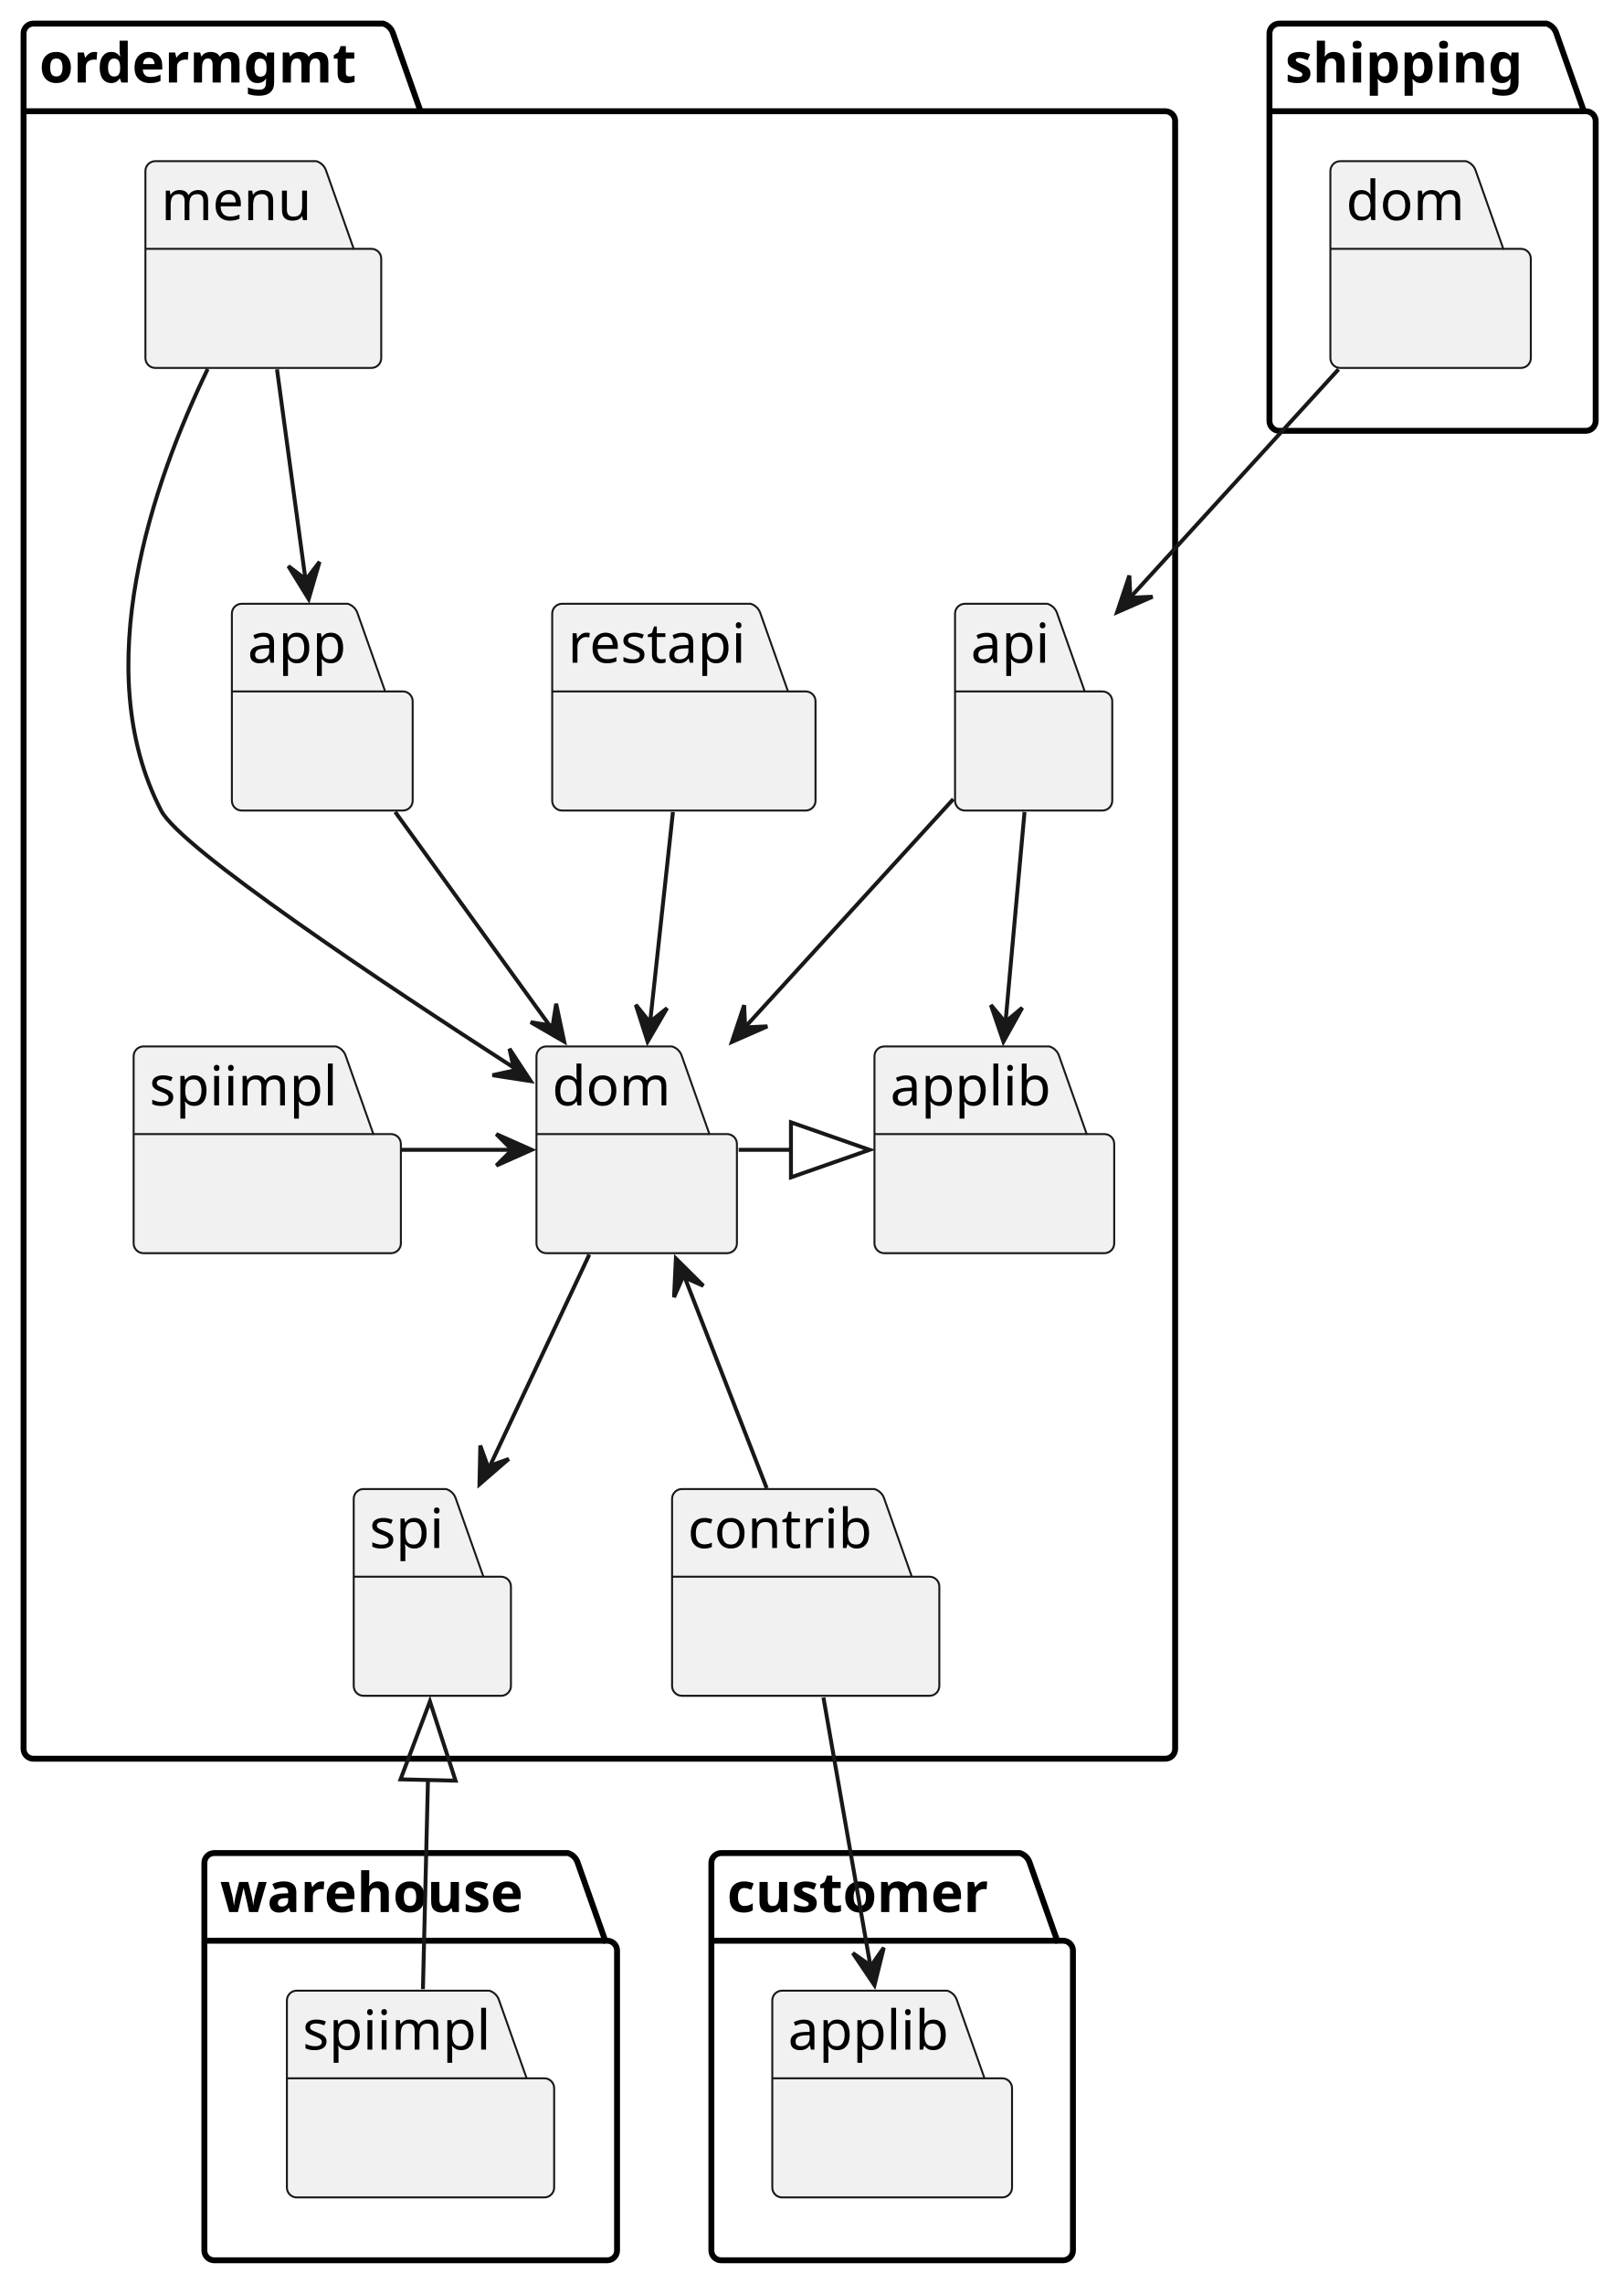
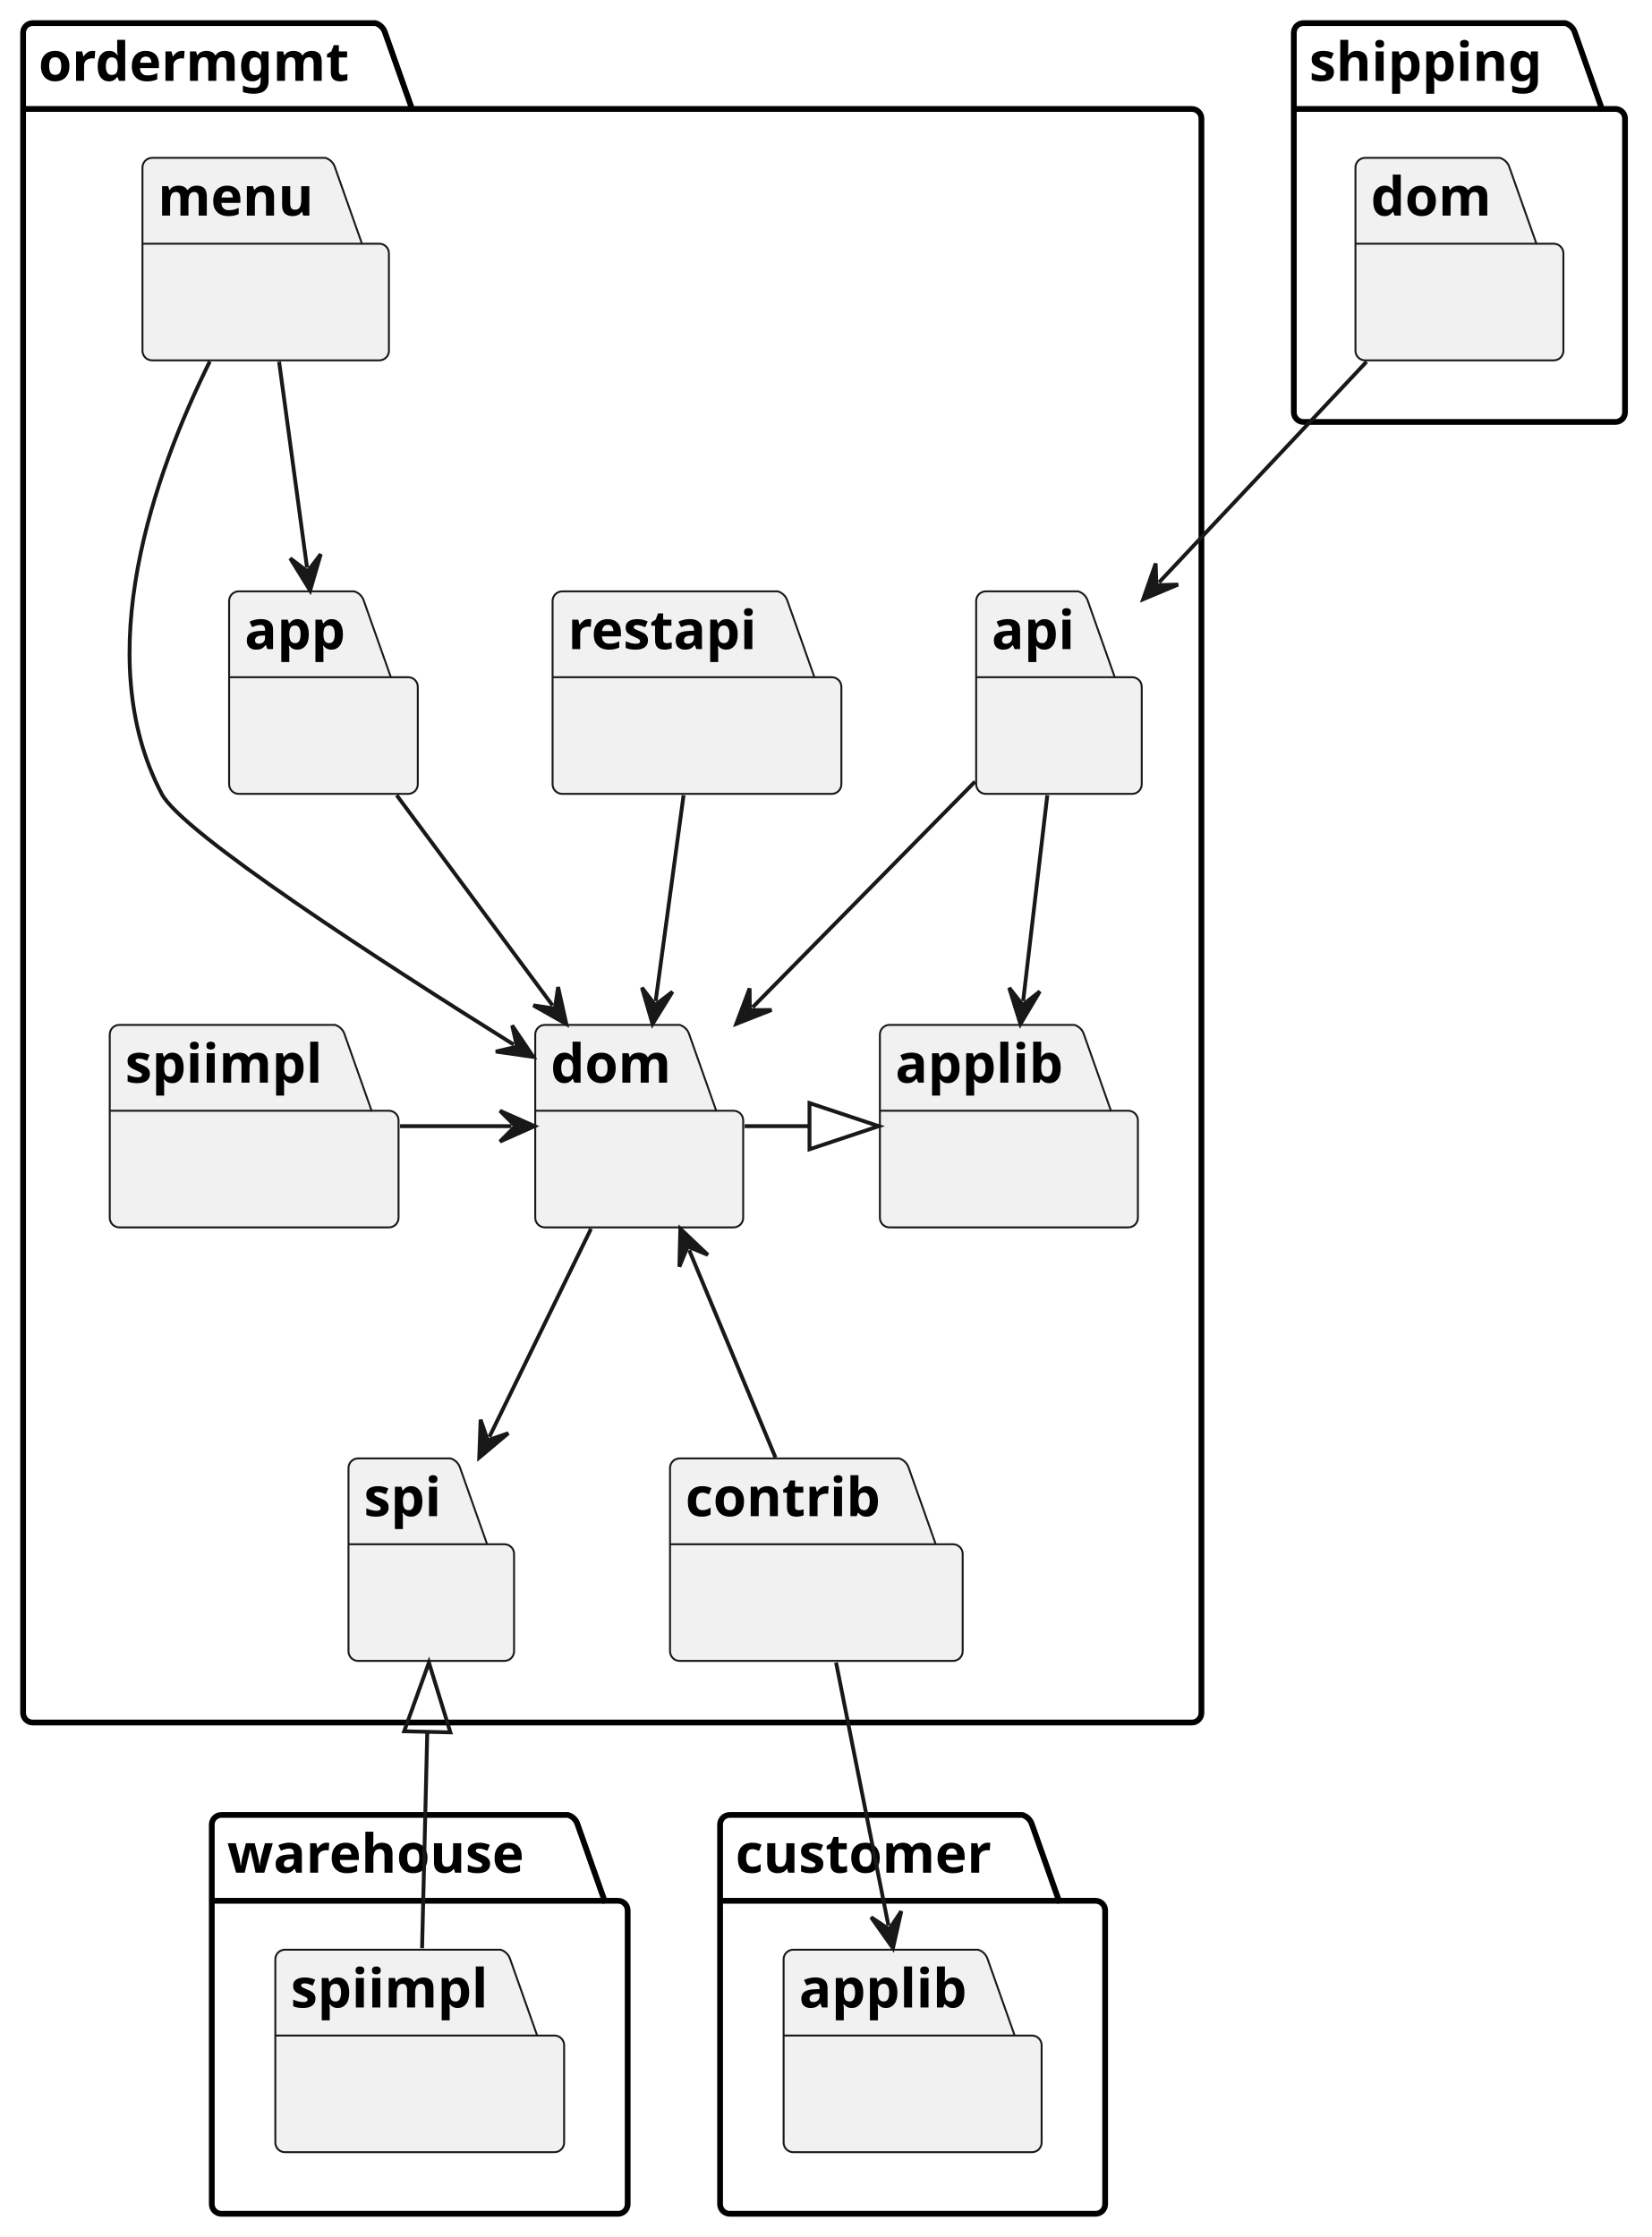
- <svg xmlns="http://www.w3.org/2000/svg" contentStyleType="text/css" height="581px" preserveAspectRatio="none" style="width:413px;height:581px;background:#FFFFFF;" version="1.1" viewBox="0 0 413 581" width="413px" zoomAndPan="magnify">
+ <svg xmlns="http://www.w3.org/2000/svg" contentStyleType="text/css" height="581px" preserveAspectRatio="none" style="width:429px;height:581px;background:#FFFFFF;" version="1.1" viewBox="0 0 429 581" width="429px" zoomAndPan="magnify">
  <defs />
  <g>
    <g id="cluster_warehouse">
-       <path d="M54.5,471.38 L144.5,471.38 A3.75,3.75 0 0 1 147,473.88 L154,493.677 L154.5,493.677 A2.5,2.5 0 0 1 157,496.177 L157,572.47 A2.5,2.5 0 0 1 154.5,574.97 L54.5,574.97 A2.5,2.5 0 0 1 52,572.47 L52,473.88 A2.5,2.5 0 0 1 54.5,471.38 " fill="none" style="stroke:#000000;stroke-width:1.5;" />
-       <line style="stroke:#000000;stroke-width:1.5;" x1="52" x2="154" y1="493.677" y2="493.677" />
-       <text fill="#000000" font-family="sans-serif" font-size="14" font-weight="bold" lengthAdjust="spacing" textLength="89" x="56" y="486.375">warehouse</text>
+       <path d="M57.5,471.38 L147.5,471.38 A3.75,3.75 0 0 1 150,473.88 L157,493.677 L160.5,493.677 A2.5,2.5 0 0 1 163,496.177 L163,572.47 A2.5,2.5 0 0 1 160.5,574.97 L57.5,574.97 A2.5,2.5 0 0 1 55,572.47 L55,473.88 A2.5,2.5 0 0 1 57.5,471.38 " fill="none" style="stroke:#000000;stroke-width:1.5;" />
+       <line style="stroke:#000000;stroke-width:1.5;" x1="55" x2="157" y1="493.677" y2="493.677" />
+       <text fill="#000000" font-family="sans-serif" font-size="14" font-weight="bold" lengthAdjust="spacing" textLength="89" x="59" y="486.375">warehouse</text>
    </g>
    <g id="cluster_shipping">
-       <path d="M325.5,6 L393.5,6 A3.75,3.75 0 0 1 396,8.5 L403,28.297 L403.5,28.297 A2.5,2.5 0 0 1 406,30.797 L406,107.09 A2.5,2.5 0 0 1 403.5,109.59 L325.5,109.59 A2.5,2.5 0 0 1 323,107.09 L323,8.5 A2.5,2.5 0 0 1 325.5,6 " fill="none" style="stroke:#000000;stroke-width:1.5;" />
-       <line style="stroke:#000000;stroke-width:1.5;" x1="323" x2="403" y1="28.297" y2="28.297" />
-       <text fill="#000000" font-family="sans-serif" font-size="14" font-weight="bold" lengthAdjust="spacing" textLength="67" x="327" y="20.995">shipping</text>
+       <path d="M338.5,6 L406.5,6 A3.75,3.75 0 0 1 409,8.5 L416,28.297 L419.5,28.297 A2.5,2.5 0 0 1 422,30.797 L422,107.09 A2.5,2.5 0 0 1 419.5,109.59 L338.5,109.59 A2.5,2.5 0 0 1 336,107.09 L336,8.5 A2.5,2.5 0 0 1 338.5,6 " fill="none" style="stroke:#000000;stroke-width:1.5;" />
+       <line style="stroke:#000000;stroke-width:1.5;" x1="336" x2="416" y1="28.297" y2="28.297" />
+       <text fill="#000000" font-family="sans-serif" font-size="14" font-weight="bold" lengthAdjust="spacing" textLength="67" x="340" y="20.995">shipping</text>
    </g>
    <g id="cluster_customer">
-       <path d="M183.5,471.38 L259.5,471.38 A3.75,3.75 0 0 1 262,473.88 L269,493.677 L270.5,493.677 A2.5,2.5 0 0 1 273,496.177 L273,572.47 A2.5,2.5 0 0 1 270.5,574.97 L183.5,574.97 A2.5,2.5 0 0 1 181,572.47 L181,473.88 A2.5,2.5 0 0 1 183.5,471.38 " fill="none" style="stroke:#000000;stroke-width:1.5;" />
-       <line style="stroke:#000000;stroke-width:1.5;" x1="181" x2="269" y1="493.677" y2="493.677" />
-       <text fill="#000000" font-family="sans-serif" font-size="14" font-weight="bold" lengthAdjust="spacing" textLength="75" x="185" y="486.375">customer</text>
+       <path d="M189.5,471.38 L265.5,471.38 A3.75,3.75 0 0 1 268,473.88 L275,493.677 L284.5,493.677 A2.5,2.5 0 0 1 287,496.177 L287,572.47 A2.5,2.5 0 0 1 284.5,574.97 L189.5,574.97 A2.5,2.5 0 0 1 187,572.47 L187,473.88 A2.5,2.5 0 0 1 189.5,471.38 " fill="none" style="stroke:#000000;stroke-width:1.5;" />
+       <line style="stroke:#000000;stroke-width:1.5;" x1="187" x2="275" y1="493.677" y2="493.677" />
+       <text fill="#000000" font-family="sans-serif" font-size="14" font-weight="bold" lengthAdjust="spacing" textLength="75" x="191" y="486.375">customer</text>
    </g>
    <g id="cluster_ordermgmt">
-       <path d="M8.5,6 L97.5,6 A3.75,3.75 0 0 1 100,8.5 L107,28.297 L296.5,28.297 A2.5,2.5 0 0 1 299,30.797 L299,444.88 A2.5,2.5 0 0 1 296.5,447.38 L8.5,447.38 A2.5,2.5 0 0 1 6,444.88 L6,8.5 A2.5,2.5 0 0 1 8.5,6 " fill="none" style="stroke:#000000;stroke-width:1.5;" />
+       <path d="M8.5,6 L97.5,6 A3.75,3.75 0 0 1 100,8.5 L107,28.297 L309.5,28.297 A2.5,2.5 0 0 1 312,30.797 L312,444.88 A2.5,2.5 0 0 1 309.5,447.38 L8.5,447.38 A2.5,2.5 0 0 1 6,444.88 L6,8.5 A2.5,2.5 0 0 1 8.5,6 " fill="none" style="stroke:#000000;stroke-width:1.5;" />
      <line style="stroke:#000000;stroke-width:1.5;" x1="6" x2="107" y1="28.297" y2="28.297" />
      <text fill="#000000" font-family="sans-serif" font-size="14" font-weight="bold" lengthAdjust="spacing" textLength="88" x="10" y="20.995">ordermgmt</text>
    </g>
-     <path d="M75.5,506.38 L124.5,506.38 A3.75,3.75 0 0 1 127,508.88 L134,528.677 L138.5,528.677 A2.5,2.5 0 0 1 141,531.177 L141,556.474 A2.5,2.5 0 0 1 138.5,558.974 L75.5,558.974 A2.5,2.5 0 0 1 73,556.474 L73,508.88 A2.5,2.5 0 0 1 75.5,506.38 " fill="#F1F1F1" style="stroke:#181818;stroke-width:0.5;" />
-     <line style="stroke:#181818;stroke-width:0.5;" x1="73" x2="134" y1="528.677" y2="528.677" />
-     <text fill="#000000" font-family="sans-serif" font-size="14" lengthAdjust="spacing" textLength="48" x="77" y="521.375">spiimpl</text>
-     <path d="M341,41 L373,41 A3.75,3.75 0 0 1 375.5,43.5 L382.5,63.297 L387,63.297 A2.5,2.5 0 0 1 389.5,65.797 L389.5,91.094 A2.5,2.5 0 0 1 387,93.594 L341,93.594 A2.5,2.5 0 0 1 338.5,91.094 L338.5,43.5 A2.5,2.5 0 0 1 341,41 " fill="#F1F1F1" style="stroke:#181818;stroke-width:0.5;" />
-     <line style="stroke:#181818;stroke-width:0.5;" x1="338.5" x2="382.5" y1="63.297" y2="63.297" />
-     <text fill="#000000" font-family="sans-serif" font-size="14" lengthAdjust="spacing" textLength="31" x="342.5" y="55.995">dom</text>
-     <path d="M199,506.38 L241,506.38 A3.75,3.75 0 0 1 243.5,508.88 L250.5,528.677 L255,528.677 A2.5,2.5 0 0 1 257.5,531.177 L257.5,556.474 A2.5,2.5 0 0 1 255,558.974 L199,558.974 A2.5,2.5 0 0 1 196.5,556.474 L196.5,508.88 A2.5,2.5 0 0 1 199,506.38 " fill="#F1F1F1" style="stroke:#181818;stroke-width:0.5;" />
-     <line style="stroke:#181818;stroke-width:0.5;" x1="196.5" x2="250.5" y1="528.677" y2="528.677" />
-     <text fill="#000000" font-family="sans-serif" font-size="14" lengthAdjust="spacing" textLength="41" x="200.5" y="521.375">applib</text>
-     <path d="M245.5,153.59 L266.5,153.59 A3.75,3.75 0 0 1 269,156.09 L276,175.887 L280.5,175.887 A2.5,2.5 0 0 1 283,178.387 L283,203.684 A2.5,2.5 0 0 1 280.5,206.184 L245.5,206.184 A2.5,2.5 0 0 1 243,203.684 L243,156.09 A2.5,2.5 0 0 1 245.5,153.59 " fill="#F1F1F1" style="stroke:#181818;stroke-width:0.5;" />
-     <line style="stroke:#181818;stroke-width:0.5;" x1="243" x2="276" y1="175.887" y2="175.887" />
-     <text fill="#000000" font-family="sans-serif" font-size="14" lengthAdjust="spacing" textLength="20" x="247" y="168.585">api</text>
-     <path d="M225,266.19 L267,266.19 A3.75,3.75 0 0 1 269.5,268.69 L276.5,288.487 L281,288.487 A2.5,2.5 0 0 1 283.5,290.987 L283.5,316.284 A2.5,2.5 0 0 1 281,318.784 L225,318.784 A2.5,2.5 0 0 1 222.5,316.284 L222.5,268.69 A2.5,2.5 0 0 1 225,266.19 " fill="#F1F1F1" style="stroke:#181818;stroke-width:0.5;" />
-     <line style="stroke:#181818;stroke-width:0.5;" x1="222.5" x2="276.5" y1="288.487" y2="288.487" />
-     <text fill="#000000" font-family="sans-serif" font-size="14" lengthAdjust="spacing" textLength="41" x="226.5" y="281.185">applib</text>
-     <path d="M143,153.59 L191,153.59 A3.75,3.75 0 0 1 193.5,156.09 L200.5,175.887 L205,175.887 A2.5,2.5 0 0 1 207.5,178.387 L207.5,203.684 A2.5,2.5 0 0 1 205,206.184 L143,206.184 A2.5,2.5 0 0 1 140.5,203.684 L140.5,156.09 A2.5,2.5 0 0 1 143,153.59 " fill="#F1F1F1" style="stroke:#181818;stroke-width:0.5;" />
-     <line style="stroke:#181818;stroke-width:0.5;" x1="140.5" x2="200.5" y1="175.887" y2="175.887" />
-     <text fill="#000000" font-family="sans-serif" font-size="14" lengthAdjust="spacing" textLength="47" x="144.5" y="168.585">restapi</text>
-     <path d="M39.5,41 L80.5,41 A3.75,3.75 0 0 1 83,43.5 L90,63.297 L94.5,63.297 A2.5,2.5 0 0 1 97,65.797 L97,91.094 A2.5,2.5 0 0 1 94.5,93.594 L39.5,93.594 A2.5,2.5 0 0 1 37,91.094 L37,43.5 A2.5,2.5 0 0 1 39.5,41 " fill="#F1F1F1" style="stroke:#181818;stroke-width:0.5;" />
-     <line style="stroke:#181818;stroke-width:0.5;" x1="37" x2="90" y1="63.297" y2="63.297" />
-     <text fill="#000000" font-family="sans-serif" font-size="14" lengthAdjust="spacing" textLength="40" x="41" y="55.995">menu</text>
-     <path d="M61.5,153.59 L88.5,153.59 A3.75,3.75 0 0 1 91,156.09 L98,175.887 L102.5,175.887 A2.5,2.5 0 0 1 105,178.387 L105,203.684 A2.5,2.5 0 0 1 102.5,206.184 L61.5,206.184 A2.5,2.5 0 0 1 59,203.684 L59,156.09 A2.5,2.5 0 0 1 61.5,153.59 " fill="#F1F1F1" style="stroke:#181818;stroke-width:0.5;" />
-     <line style="stroke:#181818;stroke-width:0.5;" x1="59" x2="98" y1="175.887" y2="175.887" />
-     <text fill="#000000" font-family="sans-serif" font-size="14" lengthAdjust="spacing" textLength="26" x="63" y="168.585">app</text>
-     <path d="M139,266.19 L171,266.19 A3.75,3.75 0 0 1 173.5,268.69 L180.5,288.487 L185,288.487 A2.5,2.5 0 0 1 187.5,290.987 L187.5,316.284 A2.5,2.5 0 0 1 185,318.784 L139,318.784 A2.5,2.5 0 0 1 136.5,316.284 L136.5,268.69 A2.5,2.5 0 0 1 139,266.19 " fill="#F1F1F1" style="stroke:#181818;stroke-width:0.5;" />
-     <line style="stroke:#181818;stroke-width:0.5;" x1="136.5" x2="180.5" y1="288.487" y2="288.487" />
-     <text fill="#000000" font-family="sans-serif" font-size="14" lengthAdjust="spacing" textLength="31" x="140.5" y="281.185">dom</text>
-     <path d="M173.5,378.78 L222.5,378.78 A3.75,3.75 0 0 1 225,381.28 L232,401.077 L236.5,401.077 A2.5,2.5 0 0 1 239,403.577 L239,428.874 A2.5,2.5 0 0 1 236.5,431.374 L173.5,431.374 A2.5,2.5 0 0 1 171,428.874 L171,381.28 A2.5,2.5 0 0 1 173.5,378.78 " fill="#F1F1F1" style="stroke:#181818;stroke-width:0.5;" />
-     <line style="stroke:#181818;stroke-width:0.5;" x1="171" x2="232" y1="401.077" y2="401.077" />
-     <text fill="#000000" font-family="sans-serif" font-size="14" lengthAdjust="spacing" textLength="48" x="175" y="393.775">contrib</text>
-     <path d="M92.5,378.78 L113.5,378.78 A3.75,3.75 0 0 1 116,381.28 L123,401.077 L127.5,401.077 A2.5,2.5 0 0 1 130,403.577 L130,428.874 A2.5,2.5 0 0 1 127.5,431.374 L92.5,431.374 A2.5,2.5 0 0 1 90,428.874 L90,381.28 A2.5,2.5 0 0 1 92.5,378.78 " fill="#F1F1F1" style="stroke:#181818;stroke-width:0.5;" />
-     <line style="stroke:#181818;stroke-width:0.5;" x1="90" x2="123" y1="401.077" y2="401.077" />
-     <text fill="#000000" font-family="sans-serif" font-size="14" lengthAdjust="spacing" textLength="20" x="94" y="393.775">spi</text>
-     <path d="M36.5,266.19 L85.5,266.19 A3.75,3.75 0 0 1 88,268.69 L95,288.487 L99.5,288.487 A2.5,2.5 0 0 1 102,290.987 L102,316.284 A2.5,2.5 0 0 1 99.5,318.784 L36.5,318.784 A2.5,2.5 0 0 1 34,316.284 L34,268.69 A2.5,2.5 0 0 1 36.5,266.19 " fill="#F1F1F1" style="stroke:#181818;stroke-width:0.5;" />
-     <line style="stroke:#181818;stroke-width:0.5;" x1="34" x2="95" y1="288.487" y2="288.487" />
-     <text fill="#000000" font-family="sans-serif" font-size="14" lengthAdjust="spacing" textLength="48" x="38" y="281.185">spiimpl</text>
+     <path d="M74,506.38 L130,506.38 A3.75,3.75 0 0 1 132.5,508.88 L139.5,528.677 L144,528.677 A2.5,2.5 0 0 1 146.5,531.177 L146.5,556.474 A2.5,2.5 0 0 1 144,558.974 L74,558.974 A2.5,2.5 0 0 1 71.5,556.474 L71.5,508.88 A2.5,2.5 0 0 1 74,506.38 " fill="#F1F1F1" style="stroke:#181818;stroke-width:0.5;" />
+     <line style="stroke:#181818;stroke-width:0.5;" x1="71.5" x2="139.5" y1="528.677" y2="528.677" />
+     <text fill="#000000" font-family="sans-serif" font-size="14" font-weight="bold" lengthAdjust="spacing" textLength="55" x="75.5" y="521.375">spiimpl</text>
+     <path d="M354.5,41 L389.5,41 A3.75,3.75 0 0 1 392,43.5 L399,63.297 L403.5,63.297 A2.5,2.5 0 0 1 406,65.797 L406,91.094 A2.5,2.5 0 0 1 403.5,93.594 L354.5,93.594 A2.5,2.5 0 0 1 352,91.094 L352,43.5 A2.5,2.5 0 0 1 354.5,41 " fill="#F1F1F1" style="stroke:#181818;stroke-width:0.5;" />
+     <line style="stroke:#181818;stroke-width:0.5;" x1="352" x2="399" y1="63.297" y2="63.297" />
+     <text fill="#000000" font-family="sans-serif" font-size="14" font-weight="bold" lengthAdjust="spacing" textLength="34" x="356" y="55.995">dom</text>
+     <path d="M206,506.38 L254,506.38 A3.75,3.75 0 0 1 256.5,508.88 L263.5,528.677 L268,528.677 A2.5,2.5 0 0 1 270.5,531.177 L270.5,556.474 A2.5,2.5 0 0 1 268,558.974 L206,558.974 A2.5,2.5 0 0 1 203.5,556.474 L203.5,508.88 A2.5,2.5 0 0 1 206,506.38 " fill="#F1F1F1" style="stroke:#181818;stroke-width:0.5;" />
+     <line style="stroke:#181818;stroke-width:0.5;" x1="203.5" x2="263.5" y1="528.677" y2="528.677" />
+     <text fill="#000000" font-family="sans-serif" font-size="14" font-weight="bold" lengthAdjust="spacing" textLength="47" x="207.5" y="521.375">applib</text>
+     <path d="M256,153.59 L280,153.59 A3.75,3.75 0 0 1 282.5,156.09 L289.5,175.887 L294,175.887 A2.5,2.5 0 0 1 296.5,178.387 L296.5,203.684 A2.5,2.5 0 0 1 294,206.184 L256,206.184 A2.5,2.5 0 0 1 253.5,203.684 L253.5,156.09 A2.5,2.5 0 0 1 256,153.59 " fill="#F1F1F1" style="stroke:#181818;stroke-width:0.5;" />
+     <line style="stroke:#181818;stroke-width:0.5;" x1="253.5" x2="289.5" y1="175.887" y2="175.887" />
+     <text fill="#000000" font-family="sans-serif" font-size="14" font-weight="bold" lengthAdjust="spacing" textLength="23" x="257.5" y="168.585">api</text>
+     <path d="M231,266.19 L279,266.19 A3.75,3.75 0 0 1 281.5,268.69 L288.5,288.487 L293,288.487 A2.5,2.5 0 0 1 295.5,290.987 L295.5,316.284 A2.5,2.5 0 0 1 293,318.784 L231,318.784 A2.5,2.5 0 0 1 228.5,316.284 L228.5,268.69 A2.5,2.5 0 0 1 231,266.19 " fill="#F1F1F1" style="stroke:#181818;stroke-width:0.5;" />
+     <line style="stroke:#181818;stroke-width:0.5;" x1="228.5" x2="288.5" y1="288.487" y2="288.487" />
+     <text fill="#000000" font-family="sans-serif" font-size="14" font-weight="bold" lengthAdjust="spacing" textLength="47" x="232.5" y="281.185">applib</text>
+     <path d="M146,153.59 L202,153.59 A3.75,3.75 0 0 1 204.5,156.09 L211.5,175.887 L216,175.887 A2.5,2.5 0 0 1 218.5,178.387 L218.5,203.684 A2.5,2.5 0 0 1 216,206.184 L146,206.184 A2.5,2.5 0 0 1 143.5,203.684 L143.5,156.09 A2.5,2.5 0 0 1 146,153.59 " fill="#F1F1F1" style="stroke:#181818;stroke-width:0.5;" />
+     <line style="stroke:#181818;stroke-width:0.5;" x1="143.5" x2="211.5" y1="175.887" y2="175.887" />
+     <text fill="#000000" font-family="sans-serif" font-size="14" font-weight="bold" lengthAdjust="spacing" textLength="55" x="147.5" y="168.585">restapi</text>
+     <path d="M39.5,41 L84.5,41 A3.75,3.75 0 0 1 87,43.5 L94,63.297 L98.5,63.297 A2.5,2.5 0 0 1 101,65.797 L101,91.094 A2.5,2.5 0 0 1 98.5,93.594 L39.5,93.594 A2.5,2.5 0 0 1 37,91.094 L37,43.5 A2.5,2.5 0 0 1 39.5,41 " fill="#F1F1F1" style="stroke:#181818;stroke-width:0.5;" />
+     <line style="stroke:#181818;stroke-width:0.5;" x1="37" x2="94" y1="63.297" y2="63.297" />
+     <text fill="#000000" font-family="sans-serif" font-size="14" font-weight="bold" lengthAdjust="spacing" textLength="44" x="41" y="55.995">menu</text>
+     <path d="M62,153.59 L92,153.59 A3.75,3.75 0 0 1 94.5,156.09 L101.5,175.887 L106,175.887 A2.5,2.5 0 0 1 108.5,178.387 L108.5,203.684 A2.5,2.5 0 0 1 106,206.184 L62,206.184 A2.5,2.5 0 0 1 59.5,203.684 L59.5,156.09 A2.5,2.5 0 0 1 62,153.59 " fill="#F1F1F1" style="stroke:#181818;stroke-width:0.5;" />
+     <line style="stroke:#181818;stroke-width:0.5;" x1="59.5" x2="101.5" y1="175.887" y2="175.887" />
+     <text fill="#000000" font-family="sans-serif" font-size="14" font-weight="bold" lengthAdjust="spacing" textLength="29" x="63.5" y="168.585">app</text>
+     <path d="M141.5,266.19 L176.5,266.19 A3.75,3.75 0 0 1 179,268.69 L186,288.487 L190.5,288.487 A2.5,2.5 0 0 1 193,290.987 L193,316.284 A2.5,2.5 0 0 1 190.5,318.784 L141.5,318.784 A2.5,2.5 0 0 1 139,316.284 L139,268.69 A2.5,2.5 0 0 1 141.5,266.19 " fill="#F1F1F1" style="stroke:#181818;stroke-width:0.5;" />
+     <line style="stroke:#181818;stroke-width:0.5;" x1="139" x2="186" y1="288.487" y2="288.487" />
+     <text fill="#000000" font-family="sans-serif" font-size="14" font-weight="bold" lengthAdjust="spacing" textLength="34" x="143" y="281.185">dom</text>
+     <path d="M176.5,378.78 L233.5,378.78 A3.75,3.75 0 0 1 236,381.28 L243,401.077 L247.5,401.077 A2.5,2.5 0 0 1 250,403.577 L250,428.874 A2.5,2.5 0 0 1 247.5,431.374 L176.5,431.374 A2.5,2.5 0 0 1 174,428.874 L174,381.28 A2.5,2.5 0 0 1 176.5,378.78 " fill="#F1F1F1" style="stroke:#181818;stroke-width:0.5;" />
+     <line style="stroke:#181818;stroke-width:0.5;" x1="174" x2="243" y1="401.077" y2="401.077" />
+     <text fill="#000000" font-family="sans-serif" font-size="14" font-weight="bold" lengthAdjust="spacing" textLength="56" x="178" y="393.775">contrib</text>
+     <path d="M93,378.78 L117,378.78 A3.75,3.75 0 0 1 119.5,381.28 L126.5,401.077 L131,401.077 A2.5,2.5 0 0 1 133.5,403.577 L133.5,428.874 A2.5,2.5 0 0 1 131,431.374 L93,431.374 A2.5,2.5 0 0 1 90.5,428.874 L90.5,381.28 A2.5,2.5 0 0 1 93,378.78 " fill="#F1F1F1" style="stroke:#181818;stroke-width:0.5;" />
+     <line style="stroke:#181818;stroke-width:0.5;" x1="90.5" x2="126.5" y1="401.077" y2="401.077" />
+     <text fill="#000000" font-family="sans-serif" font-size="14" font-weight="bold" lengthAdjust="spacing" textLength="23" x="94.5" y="393.775">spi</text>
+     <path d="M31,266.19 L87,266.19 A3.75,3.75 0 0 1 89.5,268.69 L96.5,288.487 L101,288.487 A2.5,2.5 0 0 1 103.5,290.987 L103.5,316.284 A2.5,2.5 0 0 1 101,318.784 L31,318.784 A2.5,2.5 0 0 1 28.5,316.284 L28.5,268.69 A2.5,2.5 0 0 1 31,266.19 " fill="#F1F1F1" style="stroke:#181818;stroke-width:0.5;" />
+     <line style="stroke:#181818;stroke-width:0.5;" x1="28.5" x2="96.5" y1="288.487" y2="288.487" />
+     <text fill="#000000" font-family="sans-serif" font-size="14" font-weight="bold" lengthAdjust="spacing" textLength="55" x="32.5" y="281.185">spiimpl</text>
    <g id="link_api_dom">
-       <path codeLine="43" d="M242.56,203.27 C227.13,220.17 205.8,243.52 188.97,261.95 " fill="none" id="api-to-dom" style="stroke:#181818;stroke-width:1.0;" />
-       <polygon fill="#181818" points="186.23,265.04,195.248,261.082,189.598,261.344,189.335,255.693,186.23,265.04" style="stroke:#181818;stroke-width:1.0;" />
+       <path codeLine="43" d="M253.2,203.01 C235.31,221.16 214.172,242.617 195.412,261.647 " fill="none" id="api-to-dom" style="stroke:#181818;stroke-width:1.0;" />
+       <polygon fill="#181818" points="191.2,265.92,200.367,262.319,194.71,262.359,194.67,256.703,191.2,265.92" style="stroke:#181818;stroke-width:1.0;" />
    </g>
    <g id="link_api_applib">
-       <path codeLine="44" d="M260.68,206.54 C259.23,222.59 257.35,243.38 255.81,260.37 " fill="none" id="api-to-applib" style="stroke:#181818;stroke-width:1.0;" />
-       <polygon fill="#181818" points="255.31,264.97,260.091,256.359,255.752,259.99,252.122,255.651,255.31,264.97" style="stroke:#181818;stroke-width:1.0;" />
+       <path codeLine="44" d="M271.98,206.54 C269.88,224.41 267.802,242.181 265.702,260.011 " fill="none" id="api-to-applib" style="stroke:#181818;stroke-width:1.0;" />
+       <polygon fill="#181818" points="265,265.97,270.025,257.5,265.585,261.004,262.08,256.564,265,265.97" style="stroke:#181818;stroke-width:1.0;" />
    </g>
    <g id="link_restapi_dom">
-       <path codeLine="45" d="M171.22,206.54 C169.48,222.59 167.22,243.38 165.38,260.37 " fill="none" id="restapi-to-dom" style="stroke:#181818;stroke-width:1.0;" />
-       <polygon fill="#181818" points="164.77,264.97,169.723,256.457,165.313,260,161.771,255.589,164.77,264.97" style="stroke:#181818;stroke-width:1.0;" />
+       <path codeLine="45" d="M177.52,206.54 C175.1,224.41 172.687,242.195 170.267,260.024 " fill="none" id="restapi-to-dom" style="stroke:#181818;stroke-width:1.0;" />
+       <polygon fill="#181818" points="169.46,265.97,174.634,257.59,170.132,261.015,166.707,256.514,169.46,265.97" style="stroke:#181818;stroke-width:1.0;" />
    </g>
    <g id="link_menu_dom">
-       <path codeLine="46" d="M52.84,93.87 C38.94,122.68 22.33,170.18 41,206.19 C45.99,215.81 96.95,249.79 131.13,271.85 " fill="none" id="menu-to-dom" style="stroke:#181818;stroke-width:1.0;" />
-       <polygon fill="#181818" points="135.04,275.01,129.632,266.779,130.834,272.306,125.306,273.508,135.04,275.01" style="stroke:#181818;stroke-width:1.0;" />
+       <path codeLine="46" d="M54.48,93.89 C40.2,122.72 23.1,170.24 42,206.19 C47.34,216.34 98.545,249.476 133.425,271.316 " fill="none" id="menu-to-dom" style="stroke:#181818;stroke-width:1.0;" />
+       <polygon fill="#181818" points="138.51,274.5,133.005,266.334,134.272,271.846,128.759,273.114,138.51,274.5" style="stroke:#181818;stroke-width:1.0;" />
    </g>
    <g id="link_menu_app">
-       <path codeLine="47" d="M70.48,93.95 C72.66,110 75.48,130.78 77.78,147.78 " fill="none" id="menu-to-app" style="stroke:#181818;stroke-width:1.0;" />
-       <polygon fill="#181818" points="78.54,152.38,81.296,142.925,77.869,147.425,73.368,143.998,78.54,152.38" style="stroke:#181818;stroke-width:1.0;" />
+       <path codeLine="47" d="M72.48,93.95 C74.9,111.82 77.314,129.595 79.734,147.435 " fill="none" id="menu-to-app" style="stroke:#181818;stroke-width:1.0;" />
+       <polygon fill="#181818" points="80.54,153.38,83.294,143.924,79.868,148.425,75.367,144.999,80.54,153.38" style="stroke:#181818;stroke-width:1.0;" />
    </g>
    <g id="link_app_dom">
-       <path codeLine="48" d="M100.55,206.54 C112.37,222.87 127.72,244.1 140.13,261.25 " fill="none" id="app-to-dom" style="stroke:#181818;stroke-width:1.0;" />
-       <polygon fill="#181818" points="143.55,264.97,141.51,255.335,140.617,260.921,135.031,260.028,143.55,264.97" style="stroke:#181818;stroke-width:1.0;" />
+       <path codeLine="48" d="M103.02,206.54 C116.27,224.41 130.286,243.32 143.506,261.15 " fill="none" id="app-to-dom" style="stroke:#181818;stroke-width:1.0;" />
+       <polygon fill="#181818" points="147.08,265.97,144.933,256.358,144.102,261.954,138.506,261.123,147.08,265.97" style="stroke:#181818;stroke-width:1.0;" />
    </g>
    <g id="link_dom_contrib">
-       <path codeLine="49" d="M173.98,324.31 C180.63,341.4 188.8,362.4 195.08,378.57 " fill="none" id="dom-backto-contrib" style="stroke:#181818;stroke-width:1.0;" />
-       <polygon fill="#181818" points="171.97,320.14,171.5,329.978,173.78,324.801,178.957,327.081,171.97,320.14" style="stroke:#181818;stroke-width:1.0;" />
+       <path codeLine="49" d="M178.975,324.68 C186.405,342.54 193.97,360.73 201.39,378.57 " fill="none" id="dom-backto-contrib" style="stroke:#181818;stroke-width:1.0;" />
+       <polygon fill="#181818" points="176.67,319.14,176.434,328.986,178.59,323.757,183.82,325.913,176.67,319.14" style="stroke:#181818;stroke-width:1.0;" />
    </g>
    <g id="link_spiimpl_dom">
-       <path codeLine="50" d="M102.15,292.49 C111.57,292.49 120.99,292.49 130.42,292.49 " fill="none" id="spiimpl-to-dom" style="stroke:#181818;stroke-width:1.0;" />
-       <polygon fill="#181818" points="135.28,292.49,126.28,288.49,130.28,292.49,126.28,296.49,135.28,292.49" style="stroke:#181818;stroke-width:1.0;" />
+       <path codeLine="50" d="M103.89,292.49 C115.54,292.49 121.18,292.49 132.83,292.49 " fill="none" id="spiimpl-to-dom" style="stroke:#181818;stroke-width:1.0;" />
+       <polygon fill="#181818" points="138.83,292.49,129.83,288.49,133.83,292.49,129.83,296.49,138.83,292.49" style="stroke:#181818;stroke-width:1.0;" />
    </g>
    <g id="link_dom_spi">
-       <path codeLine="52" d="M149.94,319.14 C142.33,335.33 132.45,356.33 124.42,373.41 " fill="none" id="dom-to-spi" style="stroke:#181818;stroke-width:1.0;" />
-       <polygon fill="#181818" points="122,377.57,129.448,371.126,124.127,373.045,122.208,367.723,122,377.57" style="stroke:#181818;stroke-width:1.0;" />
+       <path codeLine="52" d="M153.48,319.14 C144.75,337 135.802,355.338 127.092,373.178 " fill="none" id="dom-to-spi" style="stroke:#181818;stroke-width:1.0;" />
+       <polygon fill="#181818" points="124.46,378.57,132.003,372.237,126.654,374.077,124.814,368.728,124.46,378.57" style="stroke:#181818;stroke-width:1.0;" />
    </g>
    <g id="link_dom_applib">
-       <path codeLine="53" d="M187.95,292.49 C192.42,292.49 196.88,292.49 201.35,292.49 " fill="none" id="dom-to-applib" style="stroke:#181818;stroke-width:1.0;" />
-       <polygon fill="none" points="201.25,285.49,221.25,292.49,201.25,299.49,201.25,285.49" style="stroke:#181818;stroke-width:1.0;" />
+       <path codeLine="53" d="M193.38,292.49 C204.99,292.49 198.61,292.49 210.22,292.49 " fill="none" id="dom-to-applib" style="stroke:#181818;stroke-width:1.0;" />
+       <polygon fill="none" points="228.22,292.49,210.22,286.49,210.22,298.49,228.22,292.49" style="stroke:#181818;stroke-width:1.0;" />
    </g>
    <g id="link_spi_spiimpl">
-       <path codeLine="54" d="M108.89,452.75 C108.45,470.76 107.98,490.67 107.61,505.99 " fill="none" id="spi-backto-spiimpl" style="stroke:#181818;stroke-width:1.0;" />
-       <polygon fill="none" points="101.91,452.63,109.39,432.8,115.91,452.96,101.91,452.63" style="stroke:#181818;stroke-width:1.0;" />
+       <path codeLine="54" d="M110.958,449.795 C110.438,471.465 110.13,484.33 109.61,505.99 " fill="none" id="spi-backto-spiimpl" style="stroke:#181818;stroke-width:1.0;" />
+       <polygon fill="none" points="111.39,431.8,104.96,449.651,116.957,449.939,111.39,431.8" style="stroke:#181818;stroke-width:1.0;" />
    </g>
    <g id="link_contrib_applib">
-       <path codeLine="56" d="M209.51,431.8 C212.98,451.61 217.79,479.09 221.49,500.21 " fill="none" id="contrib-to-applib" style="stroke:#181818;stroke-width:1.0;" />
-       <polygon fill="#181818" points="222.5,504.99,224.872,495.431,221.629,500.066,216.994,496.824,222.5,504.99" style="stroke:#181818;stroke-width:1.0;" />
+       <path codeLine="56" d="M217.12,431.8 C221.43,453.47 226.409,478.445 230.719,500.105 " fill="none" id="contrib-to-applib" style="stroke:#181818;stroke-width:1.0;" />
+       <polygon fill="#181818" points="231.89,505.99,234.057,496.382,230.914,501.086,226.21,497.944,231.89,505.99" style="stroke:#181818;stroke-width:1.0;" />
    </g>
    <g id="link_dom_api">
-       <path codeLine="57" d="M340.57,93.95 C324.57,111.48 303.4,134.65 287.23,152.37 " fill="none" id="dom-to-api" style="stroke:#181818;stroke-width:1.0;" />
-       <polygon fill="#181818" points="284.23,155.74,293.256,151.799,287.605,152.051,287.353,146.399,284.23,155.74" style="stroke:#181818;stroke-width:1.0;" />
+       <path codeLine="57" d="M354.88,93.95 C337.36,112.58 317.95,133.219 300.98,151.269 " fill="none" id="dom-to-api" style="stroke:#181818;stroke-width:1.0;" />
+       <polygon fill="#181818" points="296.87,155.64,305.949,151.823,300.295,151.997,300.12,146.343,296.87,155.64" style="stroke:#181818;stroke-width:1.0;" />
    </g>
  </g>
</svg>
